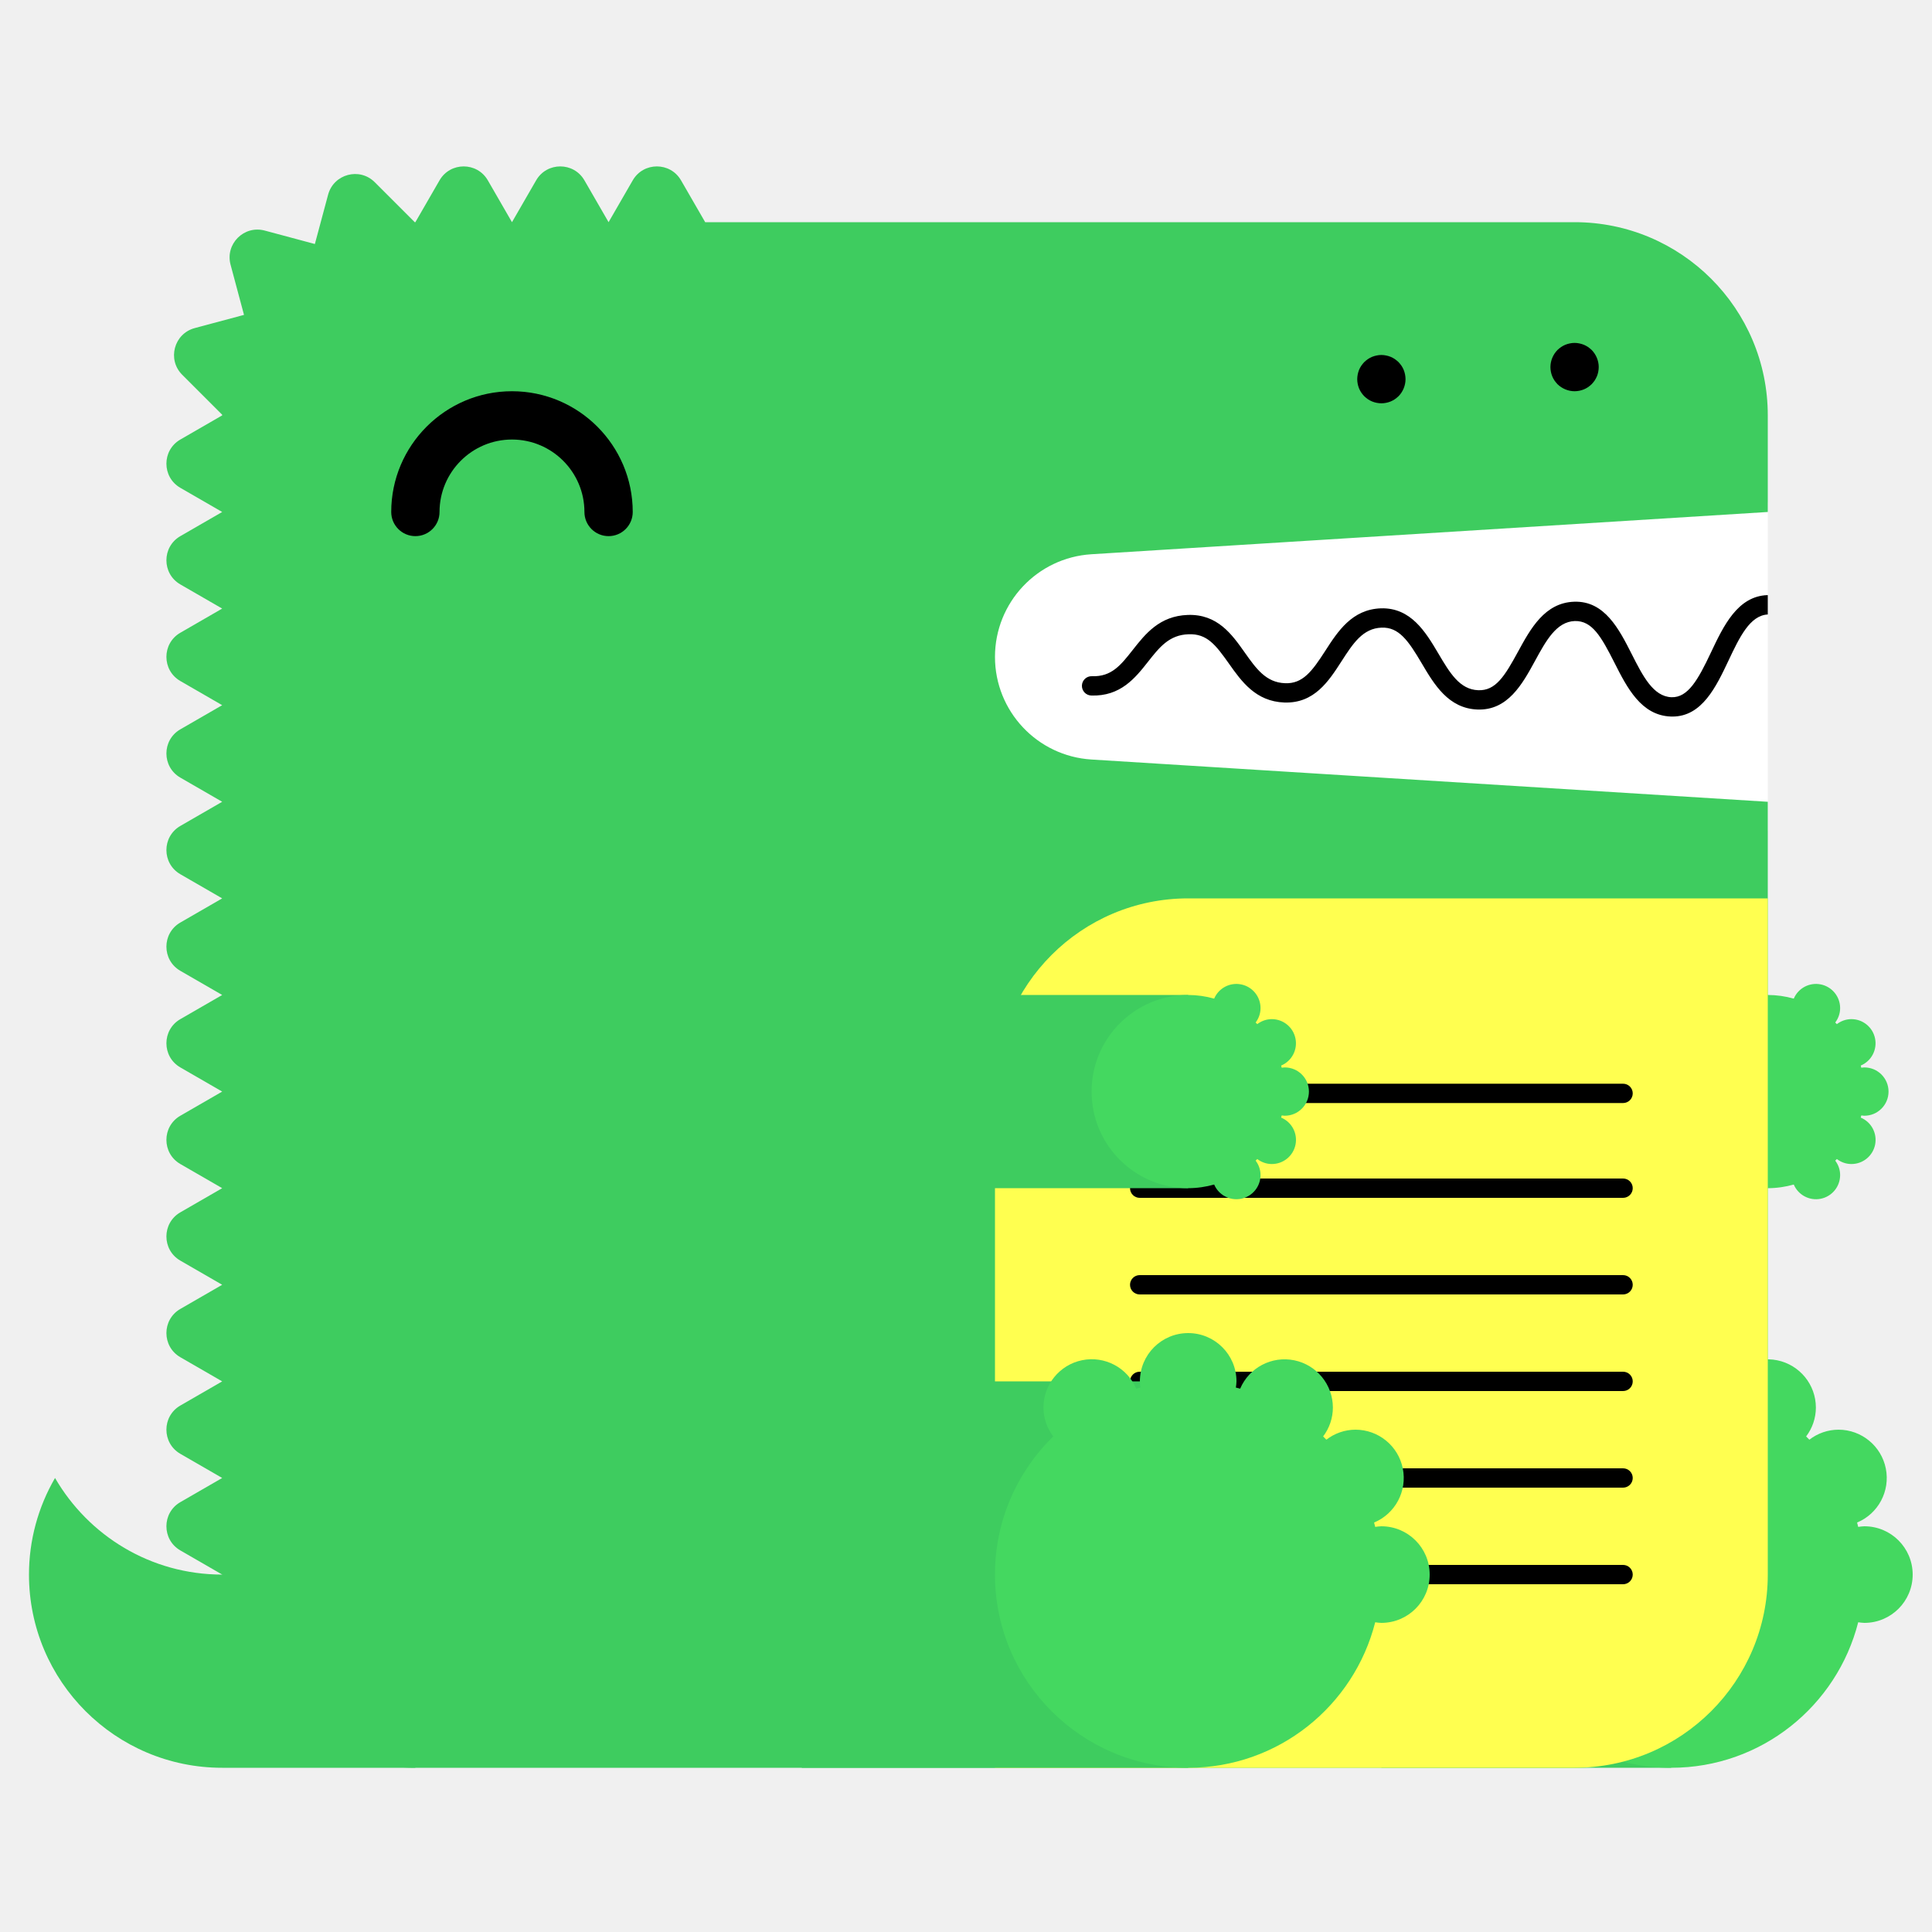
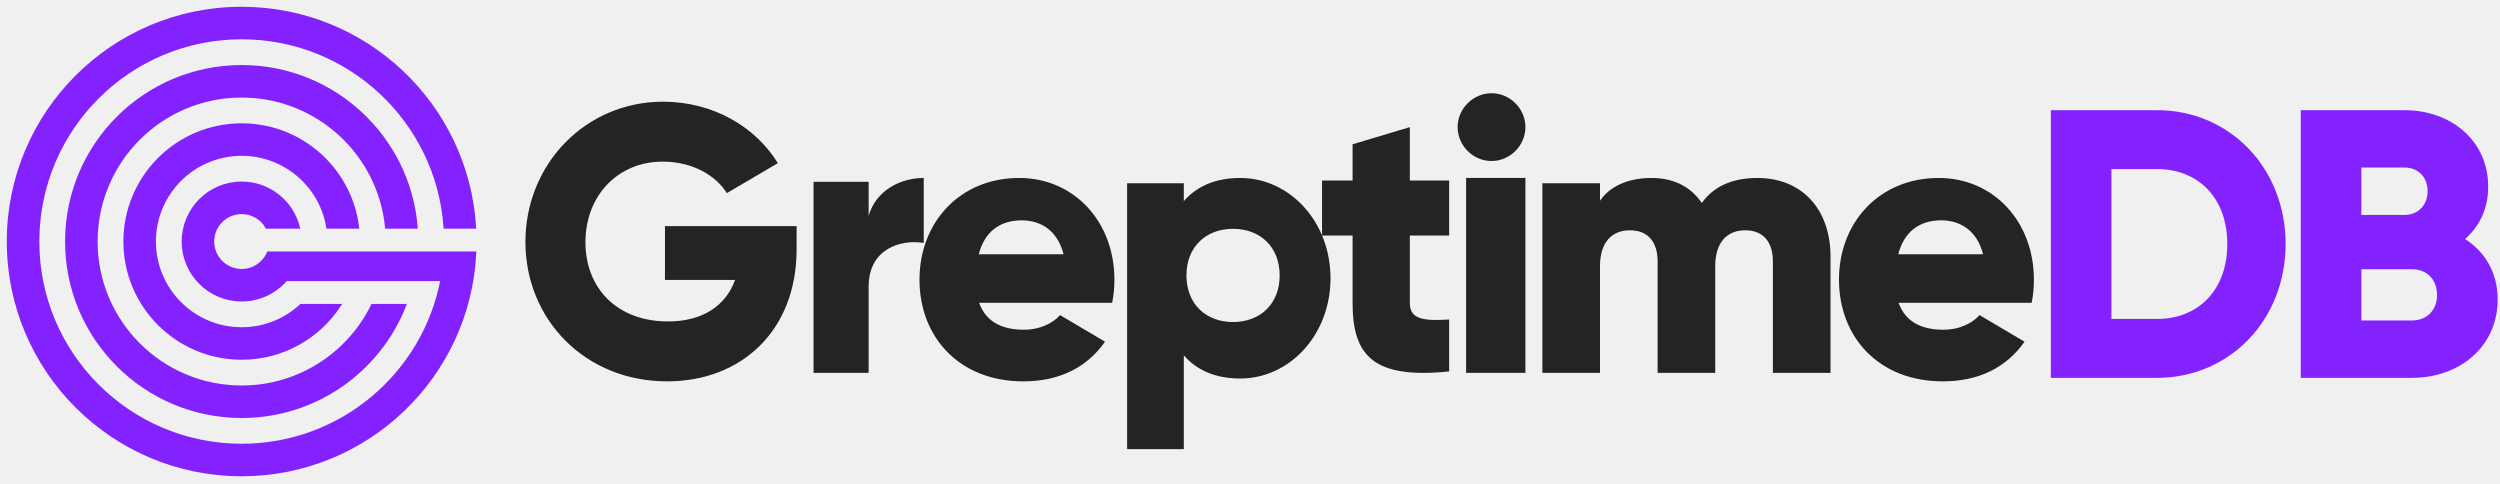
- <svg xmlns="http://www.w3.org/2000/svg" width="200" height="200" viewBox="0 0 200 200">
-   <g fill="none" fill-rule="evenodd">
-     <path fill="#FFF" d="M99 52h84v34H99z" />
-     <path d="M23 163c-7.398 0-13.843-4.027-17.303-10A19.886 19.886 0 0 0 3 163c0 11.046 8.954 20 20 20h20v-20H23z" fill="#3ECC5F" />
-     <path d="M112.98 57.376L183 53V43c0-11.046-8.954-20-20-20H73l-2.5-4.33c-1.112-1.925-3.889-1.925-5 0L63 23l-2.5-4.33c-1.111-1.925-3.889-1.925-5 0L53 23l-2.5-4.33c-1.111-1.925-3.889-1.925-5 0L43 23c-.022 0-.042.003-.065.003l-4.142-4.141c-1.57-1.571-4.252-.853-4.828 1.294l-1.369 5.104-5.192-1.392c-2.148-.575-4.111 1.389-3.535 3.536l1.39 5.193-5.102 1.367c-2.148.576-2.867 3.259-1.296 4.83l4.142 4.142c0 .021-.003.042-.003.064l-4.33 2.5c-1.925 1.111-1.925 3.889 0 5L23 53l-4.33 2.5c-1.925 1.111-1.925 3.889 0 5L23 63l-4.33 2.5c-1.925 1.111-1.925 3.889 0 5L23 73l-4.33 2.5c-1.925 1.111-1.925 3.889 0 5L23 83l-4.33 2.5c-1.925 1.111-1.925 3.889 0 5L23 93l-4.33 2.5c-1.925 1.111-1.925 3.889 0 5L23 103l-4.33 2.5c-1.925 1.111-1.925 3.889 0 5L23 113l-4.33 2.5c-1.925 1.111-1.925 3.889 0 5L23 123l-4.33 2.5c-1.925 1.111-1.925 3.889 0 5L23 133l-4.33 2.5c-1.925 1.111-1.925 3.889 0 5L23 143l-4.33 2.5c-1.925 1.111-1.925 3.889 0 5L23 153l-4.33 2.5c-1.925 1.111-1.925 3.889 0 5L23 163c0 11.046 8.954 20 20 20h120c11.046 0 20-8.954 20-20V83l-70.02-4.376A10.645 10.645 0 0 1 103 68c0-5.621 4.37-10.273 9.98-10.624" fill="#3ECC5F" />
-     <path fill="#3ECC5F" d="M143 183h30v-40h-30z" />
-     <path d="M193 158c-.219 0-.428.037-.639.064-.038-.15-.074-.301-.116-.451A5 5 0 0 0 190.32 148a4.96 4.96 0 0 0-3.016 1.036 26.531 26.531 0 0 0-.335-.336 4.955 4.955 0 0 0 1.011-2.987 5 5 0 0 0-9.599-1.959c-.148-.042-.297-.077-.445-.115.027-.211.064-.42.064-.639a5 5 0 0 0-5-5 5 5 0 0 0-5 5c0 .219.037.428.064.639-.148.038-.297.073-.445.115a4.998 4.998 0 0 0-9.599 1.959c0 1.125.384 2.151 1.011 2.987-3.717 3.632-6.031 8.693-6.031 14.3 0 11.046 8.954 20 20 20 9.339 0 17.16-6.41 19.361-15.064.211.027.42.064.639.064a5 5 0 0 0 5-5 5 5 0 0 0-5-5" fill="#44D860" />
-     <path fill="#3ECC5F" d="M153 123h30v-20h-30z" />
-     <path d="M193 115.5a2.5 2.5 0 1 0 0-5c-.109 0-.214.019-.319.032-.02-.075-.037-.15-.058-.225a2.501 2.501 0 0 0-.963-4.807c-.569 0-1.088.197-1.508.518a6.653 6.653 0 0 0-.168-.168c.314-.417.506-.931.506-1.494a2.5 2.5 0 0 0-4.8-.979A9.987 9.987 0 0 0 183 103c-5.522 0-10 4.478-10 10s4.478 10 10 10c.934 0 1.833-.138 2.69-.377a2.5 2.5 0 0 0 4.8-.979c0-.563-.192-1.077-.506-1.494.057-.055.113-.111.168-.168.42.321.939.518 1.508.518a2.5 2.5 0 0 0 .963-4.807c.021-.074.038-.15.058-.225.105.013.21.032.319.032" fill="#44D860" />
-     <path d="M63 55.5a2.5 2.5 0 0 1-2.5-2.5c0-4.136-3.364-7.5-7.5-7.5s-7.5 3.364-7.5 7.5a2.5 2.5 0 1 1-5 0c0-6.893 5.607-12.5 12.5-12.5S65.5 46.107 65.5 53a2.5 2.5 0 0 1-2.5 2.5" fill="#000" />
-     <path d="M103 183h60c11.046 0 20-8.954 20-20V93h-60c-11.046 0-20 8.954-20 20v70z" fill="#FFFF50" />
-     <path d="M168.02 124h-50.04a1 1 0 1 1 0-2h50.04a1 1 0 1 1 0 2m0 20h-50.04a1 1 0 1 1 0-2h50.04a1 1 0 1 1 0 2m0 20h-50.04a1 1 0 1 1 0-2h50.04a1 1 0 1 1 0 2m0-49.814h-50.04a1 1 0 1 1 0-2h50.04a1 1 0 1 1 0 2m0 19.814h-50.04a1 1 0 1 1 0-2h50.04a1 1 0 1 1 0 2m0 20h-50.04a1 1 0 1 1 0-2h50.04a1 1 0 1 1 0 2M183 61.611c-.012 0-.022-.006-.034-.005-3.09.105-4.552 3.196-5.842 5.923-1.346 2.85-2.387 4.703-4.093 4.647-1.889-.068-2.969-2.202-4.113-4.46-1.314-2.594-2.814-5.536-5.963-5.426-3.046.104-4.513 2.794-5.807 5.167-1.377 2.528-2.314 4.065-4.121 3.994-1.927-.07-2.951-1.805-4.136-3.813-1.321-2.236-2.848-4.75-5.936-4.664-2.994.103-4.465 2.385-5.763 4.4-1.373 2.13-2.335 3.428-4.165 3.351-1.973-.07-2.992-1.51-4.171-3.177-1.324-1.873-2.816-3.993-5.895-3.89-2.928.1-4.399 1.97-5.696 3.618-1.232 1.564-2.194 2.802-4.229 2.724a1 1 0 0 0-.072 2c3.017.101 4.545-1.8 5.872-3.487 1.177-1.496 2.193-2.787 4.193-2.855 1.926-.082 2.829 1.115 4.195 3.045 1.297 1.834 2.769 3.914 5.731 4.021 3.103.104 4.596-2.215 5.918-4.267 1.182-1.834 2.202-3.417 4.15-3.484 1.793-.067 2.769 1.35 4.145 3.681 1.297 2.197 2.766 4.686 5.787 4.796 3.125.108 4.634-2.62 5.949-5.035 1.139-2.088 2.214-4.06 4.119-4.126 1.793-.042 2.728 1.595 4.111 4.33 1.292 2.553 2.757 5.445 5.825 5.556l.169.003c3.064 0 4.518-3.075 5.805-5.794 1.139-2.41 2.217-4.68 4.067-4.773v-2z" fill="#000" />
-     <path fill="#3ECC5F" d="M83 183h40v-40H83z" />
-     <path d="M143 158c-.219 0-.428.037-.639.064-.038-.15-.074-.301-.116-.451A5 5 0 0 0 140.32 148a4.96 4.96 0 0 0-3.016 1.036 26.531 26.531 0 0 0-.335-.336 4.955 4.955 0 0 0 1.011-2.987 5 5 0 0 0-9.599-1.959c-.148-.042-.297-.077-.445-.115.027-.211.064-.42.064-.639a5 5 0 0 0-5-5 5 5 0 0 0-5 5c0 .219.037.428.064.639-.148.038-.297.073-.445.115a4.998 4.998 0 0 0-9.599 1.959c0 1.125.384 2.151 1.011 2.987-3.717 3.632-6.031 8.693-6.031 14.3 0 11.046 8.954 20 20 20 9.339 0 17.16-6.41 19.361-15.064.211.027.42.064.639.064a5 5 0 0 0 5-5 5 5 0 0 0-5-5" fill="#44D860" />
-     <path fill="#3ECC5F" d="M83 123h40v-20H83z" />
-     <path d="M133 115.5a2.5 2.5 0 1 0 0-5c-.109 0-.214.019-.319.032-.02-.075-.037-.15-.058-.225a2.501 2.501 0 0 0-.963-4.807c-.569 0-1.088.197-1.508.518a6.653 6.653 0 0 0-.168-.168c.314-.417.506-.931.506-1.494a2.5 2.5 0 0 0-4.8-.979A9.987 9.987 0 0 0 123 103c-5.522 0-10 4.478-10 10s4.478 10 10 10c.934 0 1.833-.138 2.69-.377a2.5 2.5 0 0 0 4.8-.979c0-.563-.192-1.077-.506-1.494.057-.055.113-.111.168-.168.42.321.939.518 1.508.518a2.5 2.5 0 0 0 .963-4.807c.021-.074.038-.15.058-.225.105.013.21.032.319.032" fill="#44D860" />
-     <path d="M143 41.75c-.16 0-.33-.02-.49-.05a2.52 2.52 0 0 1-.47-.14c-.15-.06-.29-.14-.431-.23-.13-.09-.259-.2-.38-.31-.109-.12-.219-.24-.309-.38s-.17-.28-.231-.43a2.619 2.619 0 0 1-.189-.96c0-.16.02-.33.05-.49.03-.16.08-.31.139-.47.061-.15.141-.29.231-.43.09-.13.2-.26.309-.38.121-.11.25-.22.38-.31.141-.09.281-.17.431-.23.149-.06.31-.11.47-.14.32-.07.65-.07.98 0 .159.03.32.08.47.14.149.06.29.14.43.23.13.09.259.2.38.31.11.12.22.25.31.38.09.14.17.28.23.43.06.16.11.31.14.47.029.16.05.33.05.49 0 .66-.271 1.31-.73 1.77-.121.11-.25.22-.38.31-.14.09-.281.17-.43.23a2.565 2.565 0 0 1-.96.19m20-1.25c-.66 0-1.3-.27-1.771-.73a3.802 3.802 0 0 1-.309-.38c-.09-.14-.17-.28-.231-.43a2.619 2.619 0 0 1-.189-.96c0-.66.27-1.3.729-1.77.121-.11.25-.22.38-.31.141-.09.281-.17.431-.23.149-.06.31-.11.47-.14.32-.07.66-.07.98 0 .159.03.32.08.47.14.149.06.29.14.43.23.13.09.259.2.38.31.459.47.73 1.11.73 1.77 0 .16-.021.33-.05.49-.03.16-.08.32-.14.47-.07.15-.14.29-.23.43-.09.13-.2.26-.31.38-.121.11-.25.22-.38.31-.14.09-.281.17-.43.23a2.565 2.565 0 0 1-.96.19" fill="#000" />
+ <svg xmlns="http://www.w3.org/2000/svg" width="295px" height="57px" viewBox="0 0 295 57" version="1.1">
+   <g id="page-1" stroke="none" stroke-width="1" fill="none" fill-rule="evenodd">
+     <g id="logo-DB-routine-level" transform="translate(1, 1)">
+       <path d="M39.009,35.062 L34.532,35.062 C32.692,36.769 30.226,37.813 27.517,37.813 C21.818,37.813 17.198,33.195 17.198,27.5 C17.198,21.805 21.818,17.187 27.517,17.187 C32.63,17.187 36.874,20.904 37.693,25.781 L41.169,25.781 C40.322,18.998 34.533,13.75 27.517,13.75 C19.918,13.75 13.759,19.906 13.759,27.5 C13.759,35.093 19.918,41.25 27.517,41.25 C32.32,41.25 36.549,38.79 39.009,35.062 L39.009,35.062 Z M46.723,35.062 C43.705,42.712 36.244,48.124 27.517,48.124 C16.119,48.124 6.879,38.891 6.879,27.5 C6.879,16.109 16.119,6.875 27.517,6.875 C38.336,6.875 47.21,15.194 48.084,25.781 L44.63,25.781 C43.767,17.095 36.435,10.312 27.517,10.312 C18.019,10.312 10.319,18.007 10.319,27.5 C10.319,36.992 18.019,44.687 27.517,44.687 C34.3,44.687 40.166,40.763 42.965,35.062 L46.723,35.062 Z M27.517,55 C42.252,55 54.283,43.423 55,28.875 L30.67,28.875 C30.139,30.089 28.927,30.937 27.517,30.937 C25.617,30.937 24.077,29.398 24.077,27.5 C24.077,25.601 25.617,24.062 27.517,24.062 C28.79,24.062 29.902,24.754 30.496,25.781 L34.179,25.781 C33.416,22.816 30.722,20.624 27.517,20.624 C23.718,20.624 20.638,23.703 20.638,27.5 C20.638,31.297 23.718,34.375 27.517,34.375 C29.609,34.375 31.483,33.441 32.745,31.968 L51.18,31.968 C49.084,43.123 39.287,51.562 27.517,51.562 C14.219,51.562 3.44,40.789 3.44,27.5 C3.44,14.21 14.219,3.437 27.517,3.437 C40.236,3.437 50.652,13.294 51.534,25.781 L54.981,25.781 C54.094,11.394 42.137,0 27.517,0 C12.319,0 0,12.312 0,27.5 C0,42.688 12.319,55 27.517,55 L27.517,55 Z" id="Fill-2" stroke="#8322FF" stroke-width="0.4" fill="#8322FF" />
+       <path d="M223,29 C223.651,26.418 225.419,25 228.07,25 C230.163,25 232.256,26.063 233,29 L223,29 Z M223.033,34.727 L238.735,34.727 C238.912,33.864 239,32.955 239,32 C239,25.136 234.223,20 227.765,20 C220.777,20 216,25.227 216,32 C216,38.773 220.688,44 228.252,44 C232.454,44 235.727,42.409 237.894,39.318 L232.587,36.182 C231.702,37.182 230.154,37.909 228.34,37.909 C225.908,37.909 223.873,37.091 223.033,34.727 L223.033,34.727 Z M206.387,20 C203.168,20 201.083,21.163 199.813,22.953 C198.544,21.074 196.549,20 193.875,20 C190.837,20 188.843,21.163 187.8,22.685 L187.8,20.626 L181,20.626 L181,43 L187.8,43 L187.8,30.381 C187.8,27.741 189.069,26.175 191.336,26.175 C193.512,26.175 194.6,27.607 194.6,29.844 L194.6,43 L201.4,43 L201.4,30.381 C201.4,27.741 202.669,26.175 204.936,26.175 C207.112,26.175 208.2,27.607 208.2,29.844 L208.2,43 L215,43 L215,29.263 C215,23.669 211.6,20 206.387,20 L206.387,20 Z M172,43 L179,43 L179,20 L172,20 L172,43 Z M175,18 C177.178,18 179,16.178 179,14 C179,11.822 177.178,10 175,10 C172.822,10 171,11.822 171,14 C171,16.178 172.822,18 175,18 L175,18 Z M170,26.793 L170,20.306 L165.36,20.306 L165.36,14 L158.604,16.027 L158.604,20.306 L155,20.306 L155,26.793 L158.604,26.793 L158.604,34.766 C158.604,41.072 161.171,43.73 170,42.829 L170,36.703 C167.027,36.883 165.36,36.703 165.36,34.766 L165.36,26.793 L170,26.793 Z M144.5,37 C141.311,37 139,34.881 139,31.5 C139,28.119 141.311,26 144.5,26 C147.689,26 150,28.119 150,31.5 C150,34.881 147.689,37 144.5,37 L144.5,37 Z M145.338,20 C142.349,20 140.164,21.031 138.691,22.734 L138.691,20.627 L132,20.627 L132,52 L138.691,52 L138.691,40.93 C140.164,42.633 142.349,43.664 145.338,43.664 C151.182,43.664 156,38.51 156,31.832 C156,25.154 151.182,20 145.338,20 L145.338,20 Z M114.5,29 C115.151,26.418 116.919,25 119.57,25 C121.663,25 123.756,26.063 124.5,29 L114.5,29 Z M114.533,34.727 L130.235,34.727 C130.412,33.864 130.5,32.955 130.5,32 C130.5,25.136 125.723,20 119.265,20 C112.277,20 107.5,25.227 107.5,32 C107.5,38.773 112.188,44 119.752,44 C123.954,44 127.227,42.409 129.394,39.318 L124.087,36.182 C123.202,37.182 121.654,37.909 119.84,37.909 C117.408,37.909 115.373,37.091 114.533,34.727 L114.533,34.727 Z M101.5,24.465 L101.5,20.451 L95,20.451 L95,43 L101.5,43 L101.5,32.808 C101.5,28.343 105.313,27.216 108,27.667 L108,20 C105.27,20 102.367,21.443 101.5,24.465 L101.5,24.465 Z M93,25.687 L77.465,25.687 L77.465,32.033 L85.741,32.033 C84.635,35.07 81.935,36.929 77.819,36.929 C71.799,36.929 68.082,32.985 68.082,27.591 C68.082,22.015 71.976,18.071 77.199,18.071 C80.696,18.071 83.484,19.703 84.768,21.788 L90.787,18.253 C88.176,13.992 83.174,11 77.243,11 C68.126,11 61,18.343 61,27.545 C61,36.657 67.993,44 77.73,44 C86.405,44 93,38.107 93,28.407 L93,25.687 Z" id="Fill-4" fill="#242424" />
+       <path d="M283.624,36.817 L277.637,36.817 L277.637,30.77 L283.624,30.77 C285.412,30.77 286.573,32.034 286.573,33.794 C286.573,35.553 285.412,36.817 283.624,36.817 L283.624,36.817 Z M282.731,18.768 C284.384,18.768 285.456,19.941 285.456,21.566 C285.456,23.19 284.339,24.363 282.731,24.363 L277.637,24.363 L277.637,18.768 L282.731,18.768 Z M289.88,27.206 C291.578,25.717 292.605,23.641 292.605,21.024 C292.605,15.565 288.182,12 282.731,12 L270.488,12 L270.488,43.585 L283.624,43.585 C289.209,43.585 293.722,39.93 293.722,34.335 C293.722,31.131 292.203,28.695 289.88,27.206 L289.88,27.206 Z M253.511,36.636 L248.149,36.636 L248.149,18.949 L253.511,18.949 C258.426,18.949 261.821,22.378 261.821,27.792 C261.821,33.207 258.426,36.636 253.511,36.636 L253.511,36.636 Z M253.511,12 L241,12 L241,43.585 L253.511,43.585 C262.134,43.585 268.702,36.726 268.702,27.792 C268.702,18.858 262.134,12 253.511,12 L253.511,12 Z" id="Fill-4" fill="#8322FF" />
+     </g>
  </g>
</svg>
